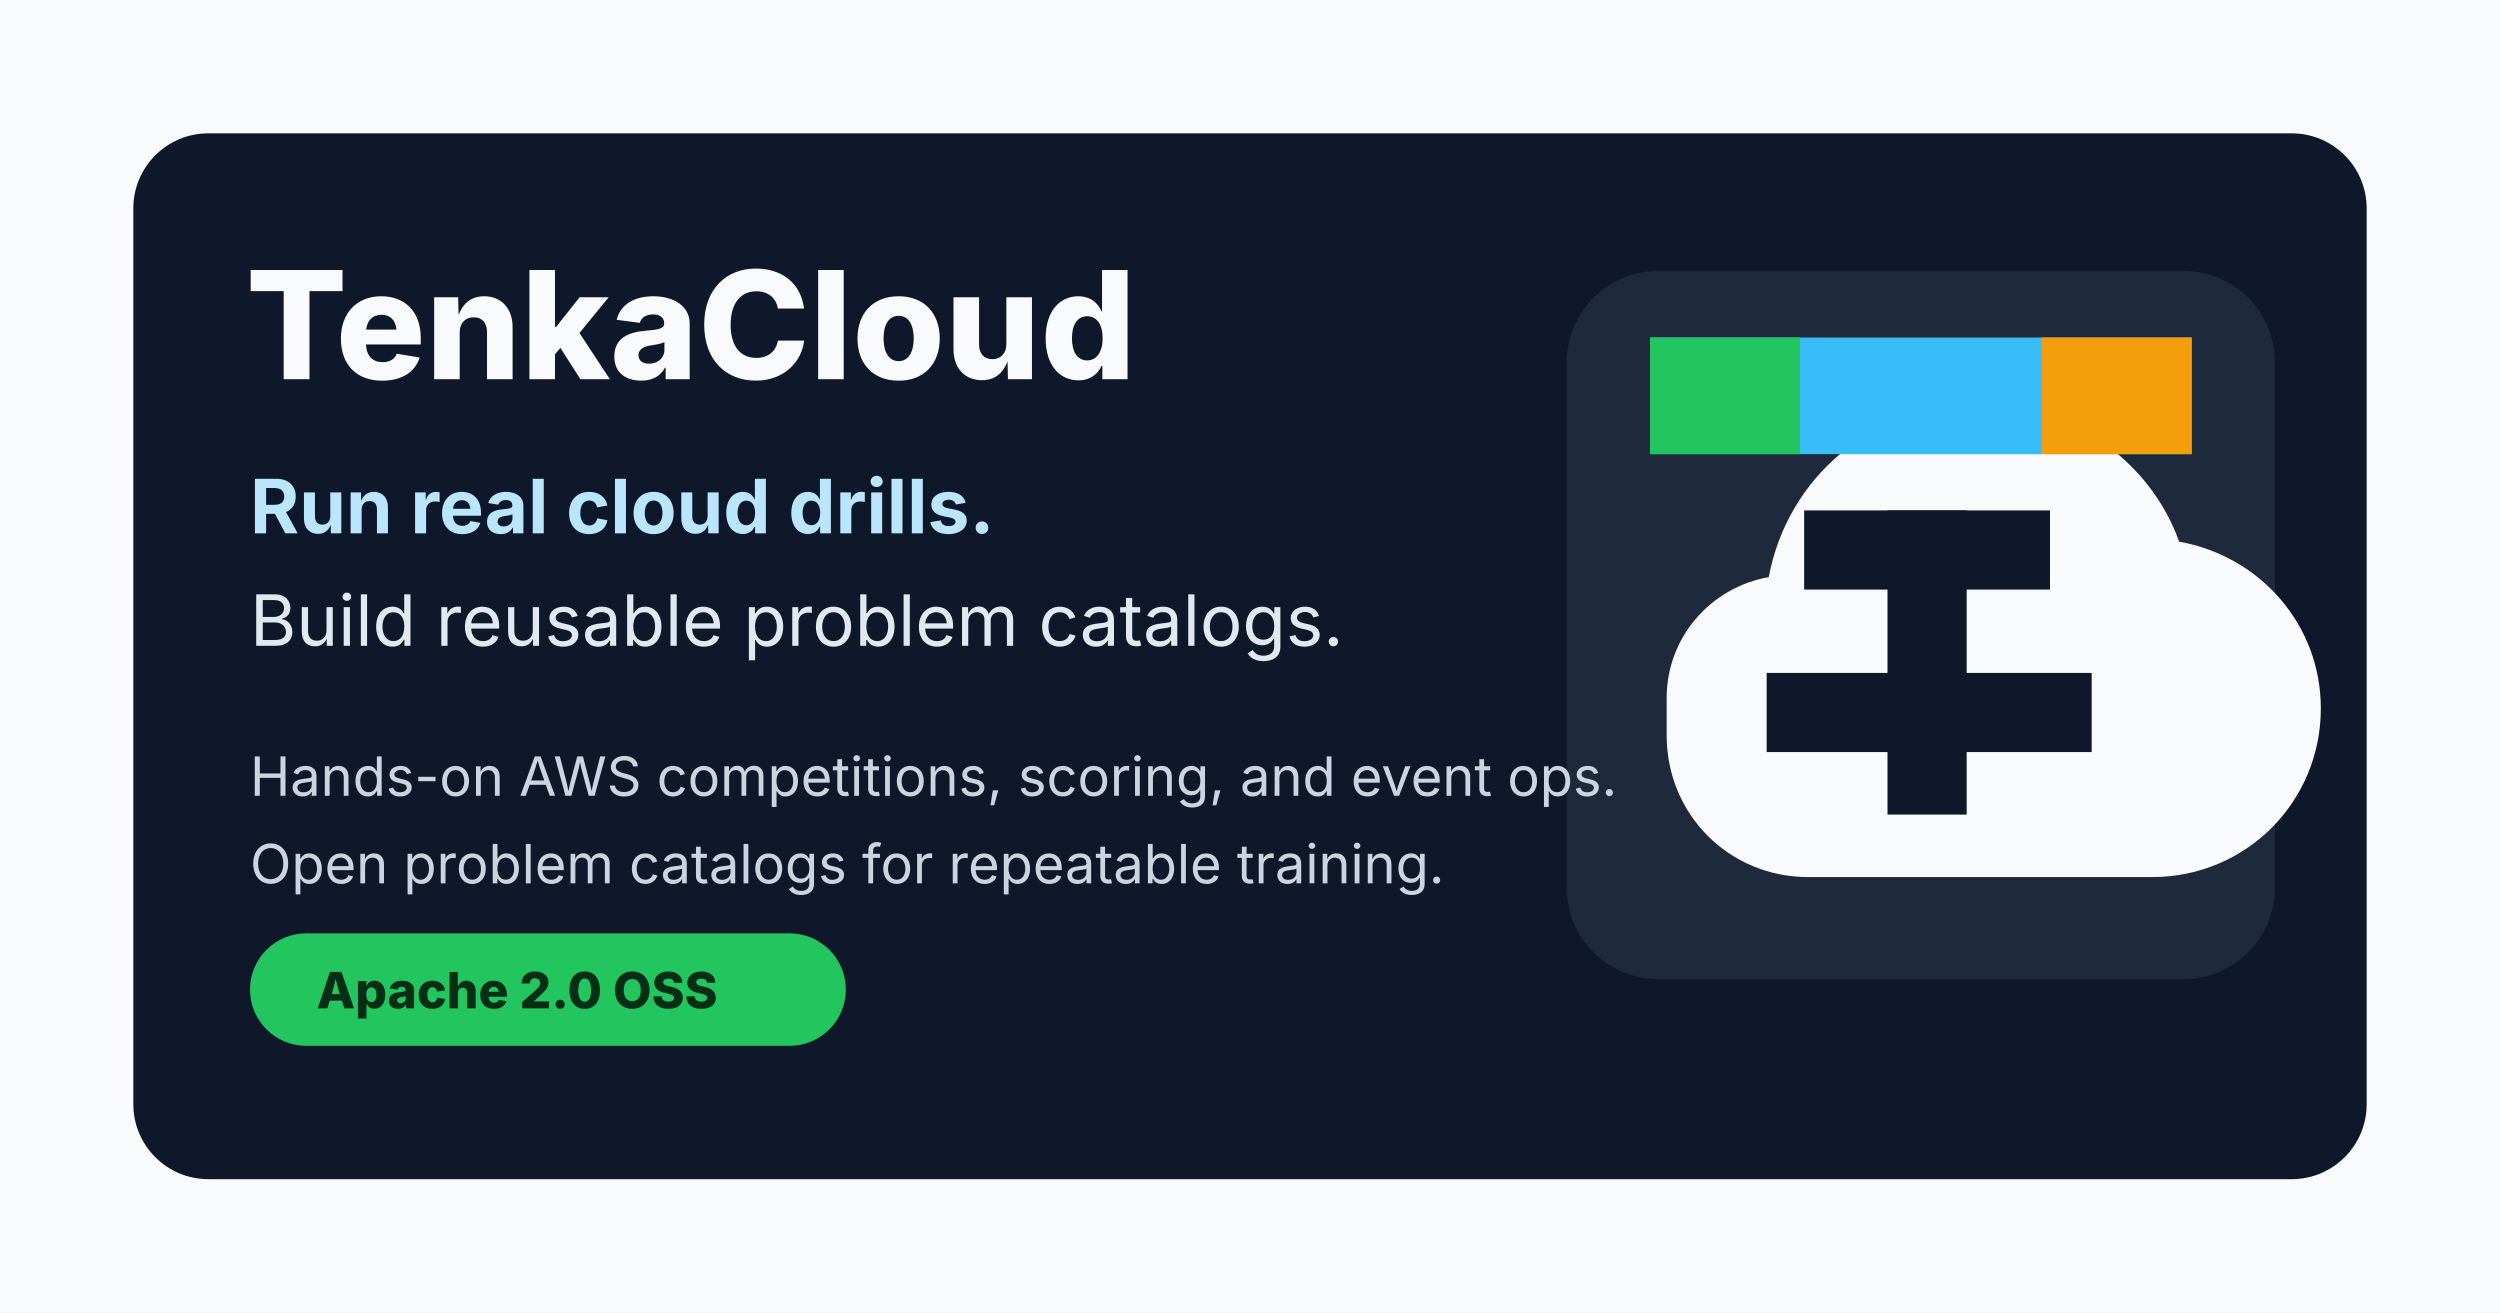
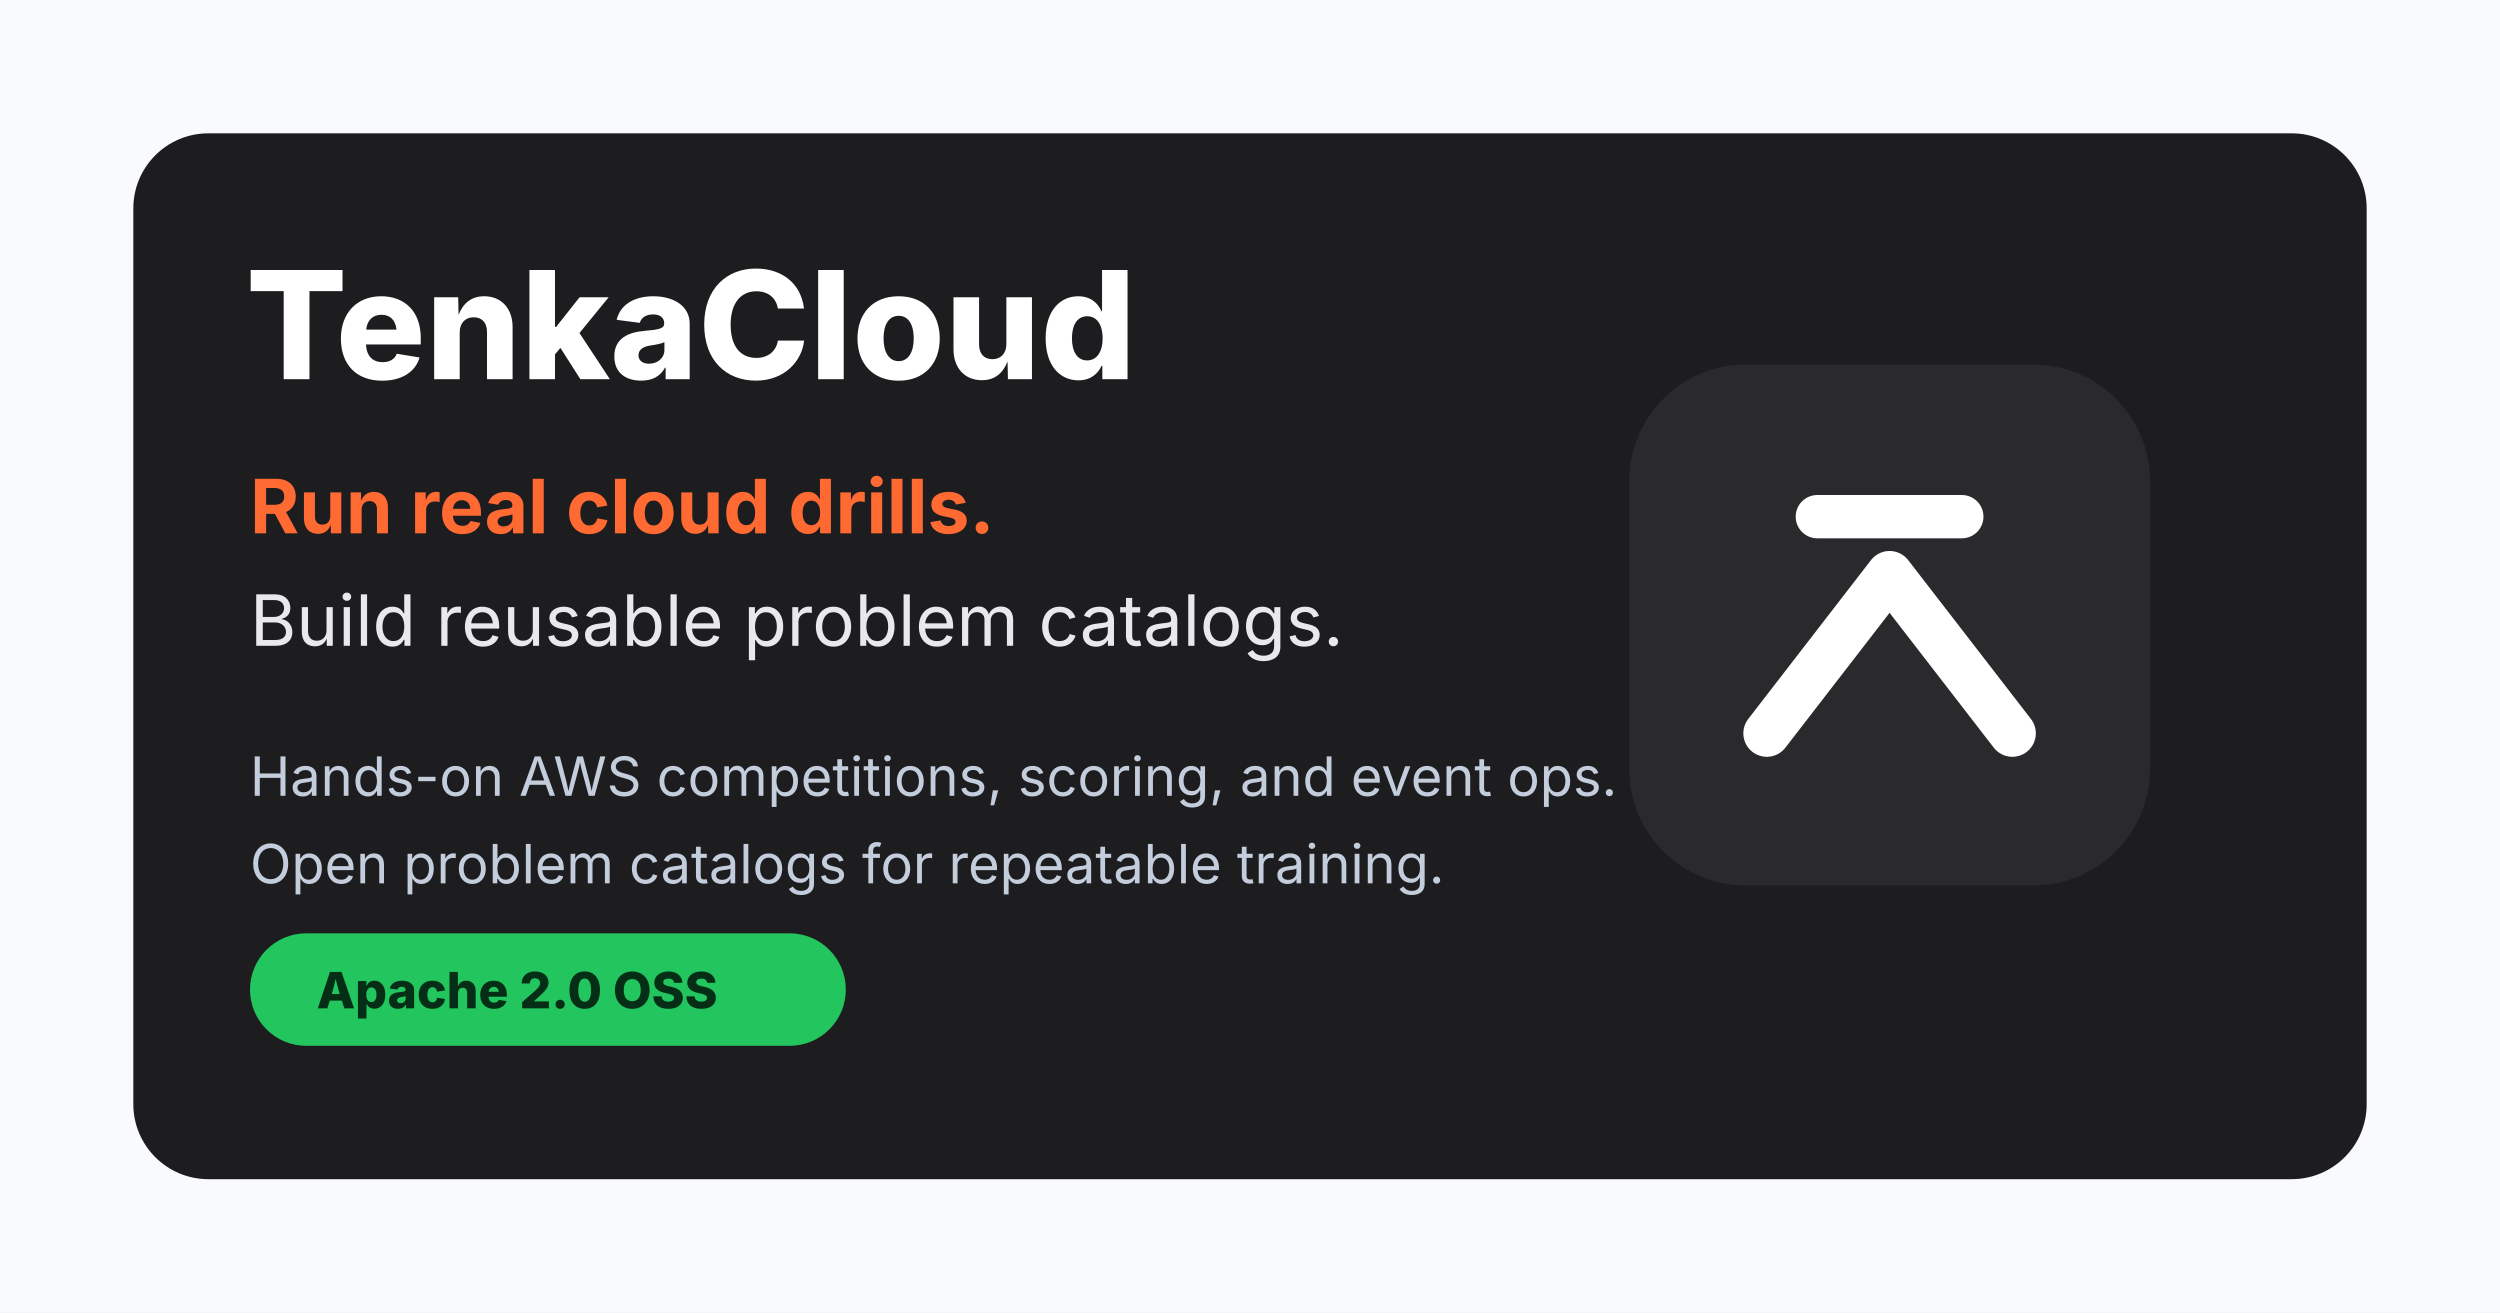
<svg xmlns="http://www.w3.org/2000/svg" width="1200" height="630" viewBox="0 0 1200 630" role="img" aria-labelledby="title desc">
  <rect width="1200" height="630" fill="#f8fafc" />
-   <rect x="64" y="64" width="1072" height="502" rx="36" fill="#0f172a" />
-   <g transform="translate(752 130)">
-     <rect width="340" height="340" rx="44" fill="#1e293b" />
-     <path d="M48 205c0-29 21-53 49-58 9-48 50-83 101-83 44 0 82 27 96 66 39 7 68 40 68 80 0 45-36 81-81 81H116c-38 0-68-30-68-68v-18Z" fill="#f8fafc" />
-     <path d="M96 193h156v38H96z" fill="#0f172a" />
-     <path d="M154 115h38v146h-38z" fill="#0f172a" />
-     <path d="M114 115h118v38H114z" fill="#0f172a" />
-     <path d="M40 32h260v56H40z" fill="#38bdf8" />
-     <path d="M40 32h72v56H40z" fill="#22c55e" />
-     <path d="M228 32h72v56h-72z" fill="#f59e0b" />
+   <rect x="64" y="64" width="1072" height="502" rx="36" fill="#1d1d1f" />
+   <g transform="translate(782 175)">
+     <rect width="250" height="250" rx="56" fill="#2a2a2d" />
+     <g transform="translate(21 21) scale(1.7333)">
+       <rect x="34" y="24" width="52" height="12" rx="6" fill="#ffffff" />
+       <path d="M26 90 L60 46 L94 90" fill="none" stroke="#ffffff" stroke-width="13" stroke-linecap="round" stroke-linejoin="round" />
+     </g>
  </g>
-   <text x="118" y="182" fill="#f8fafc" font-family="Inter, Arial, sans-serif" font-size="72" font-weight="800">TenkaCloud</text>
-   <text x="120" y="256" fill="#bae6fd" font-family="Inter, Arial, sans-serif" font-size="36" font-weight="700">Run real cloud drills.</text>
-   <text x="120" y="310" fill="#e2e8f0" font-family="Inter, Arial, sans-serif" font-size="34">Build reusable problem catalogs.</text>
-   <text x="120" y="382" fill="#cbd5e1" font-family="Inter, Arial, sans-serif" font-size="26">Hands-on AWS competitions, scoring, and event ops.</text>
-   <text x="120" y="424" fill="#cbd5e1" font-family="Inter, Arial, sans-serif" font-size="26">Open problem catalogs for repeatable training.</text>
+   <text x="118" y="182" fill="#ffffff" font-family="Inter, Arial, sans-serif" font-size="72" font-weight="800">TenkaCloud</text>
+   <text x="120" y="256" fill="#ff6a32" font-family="Inter, Arial, sans-serif" font-size="36" font-weight="700">Run real cloud drills.</text>
+   <text x="120" y="310" fill="#e8e8ed" font-family="Inter, Arial, sans-serif" font-size="34">Build reusable problem catalogs.</text>
+   <text x="120" y="382" fill="#c3cddc" font-family="Inter, Arial, sans-serif" font-size="26">Hands-on AWS competitions, scoring, and event ops.</text>
+   <text x="120" y="424" fill="#c3cddc" font-family="Inter, Arial, sans-serif" font-size="26">Open problem catalogs for repeatable training.</text>
  <rect x="120" y="448" width="286" height="54" rx="27" fill="#22c55e" />
  <text x="152" y="484" fill="#052e16" font-family="Inter, Arial, sans-serif" font-size="24" font-weight="800">Apache 2.0 OSS</text>
</svg>
